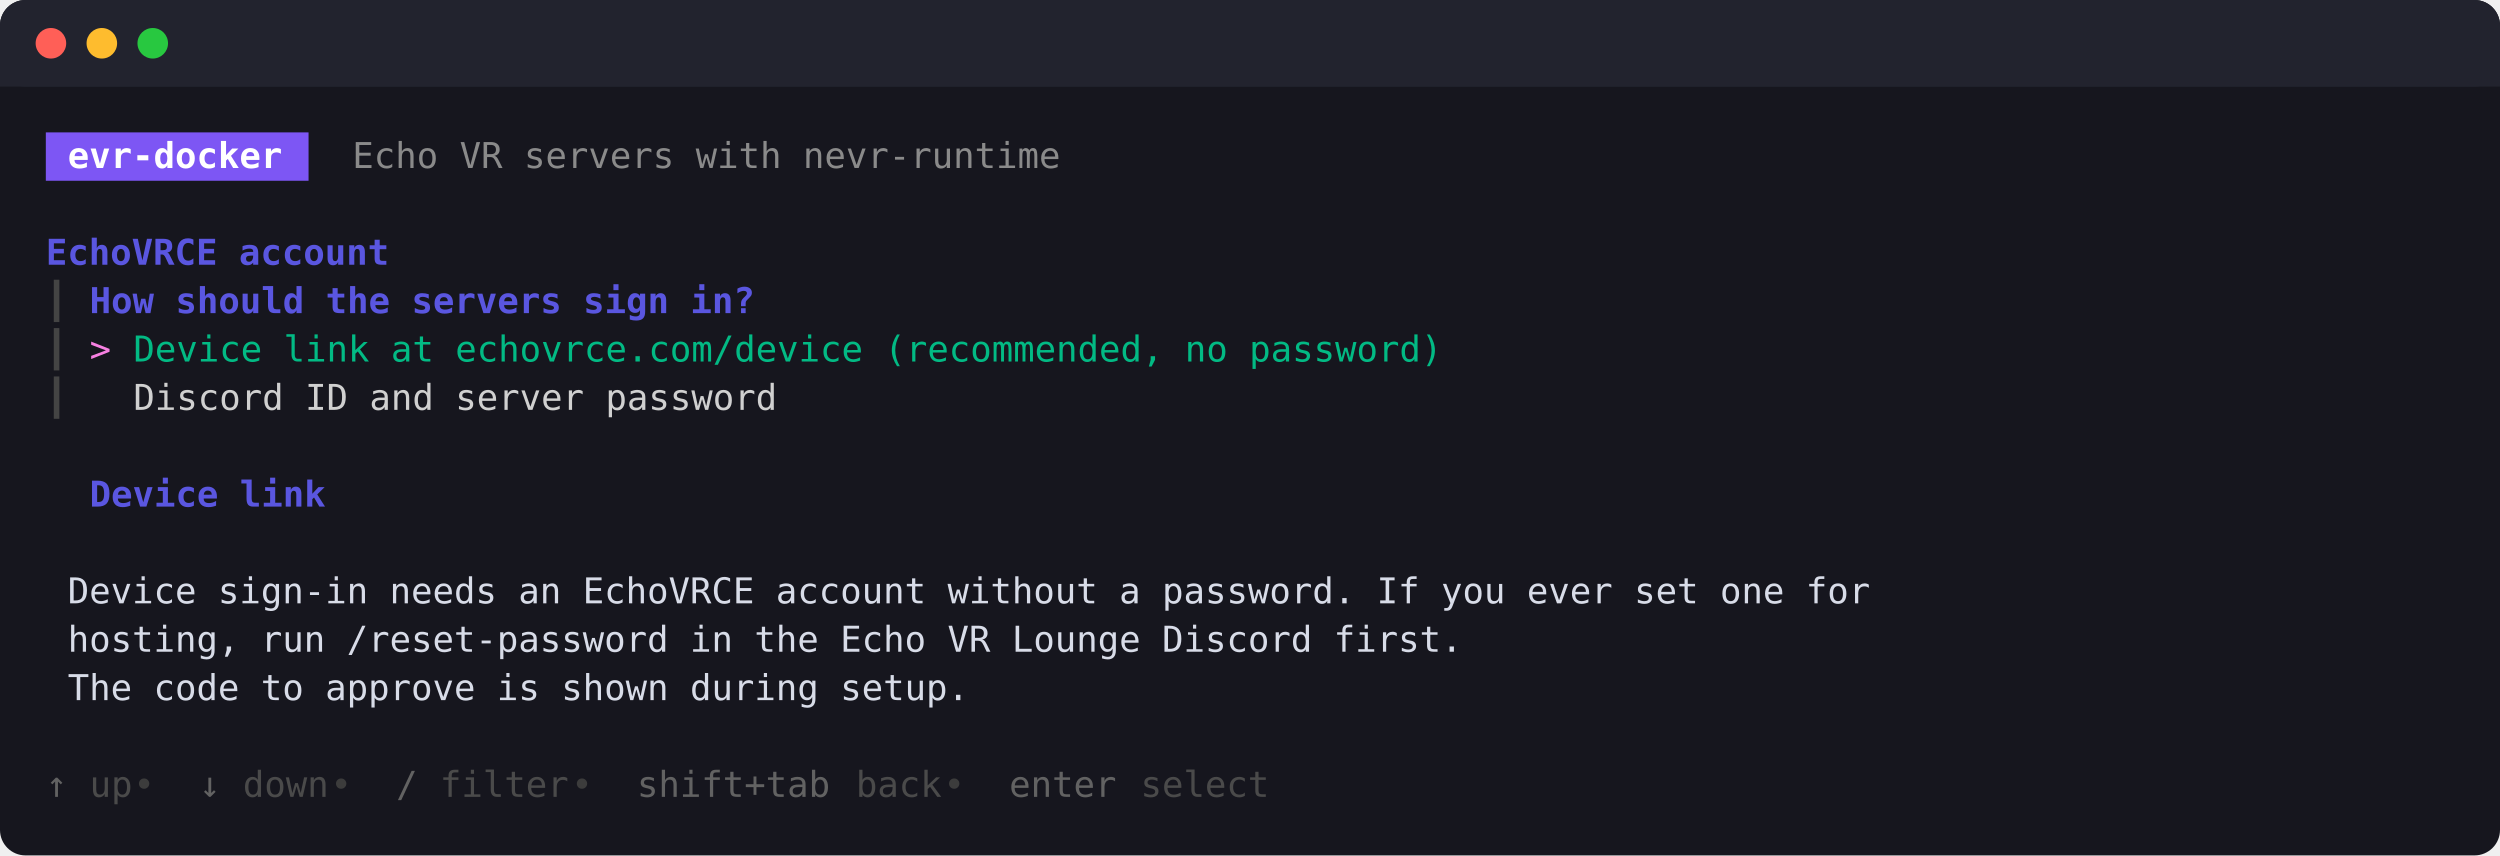
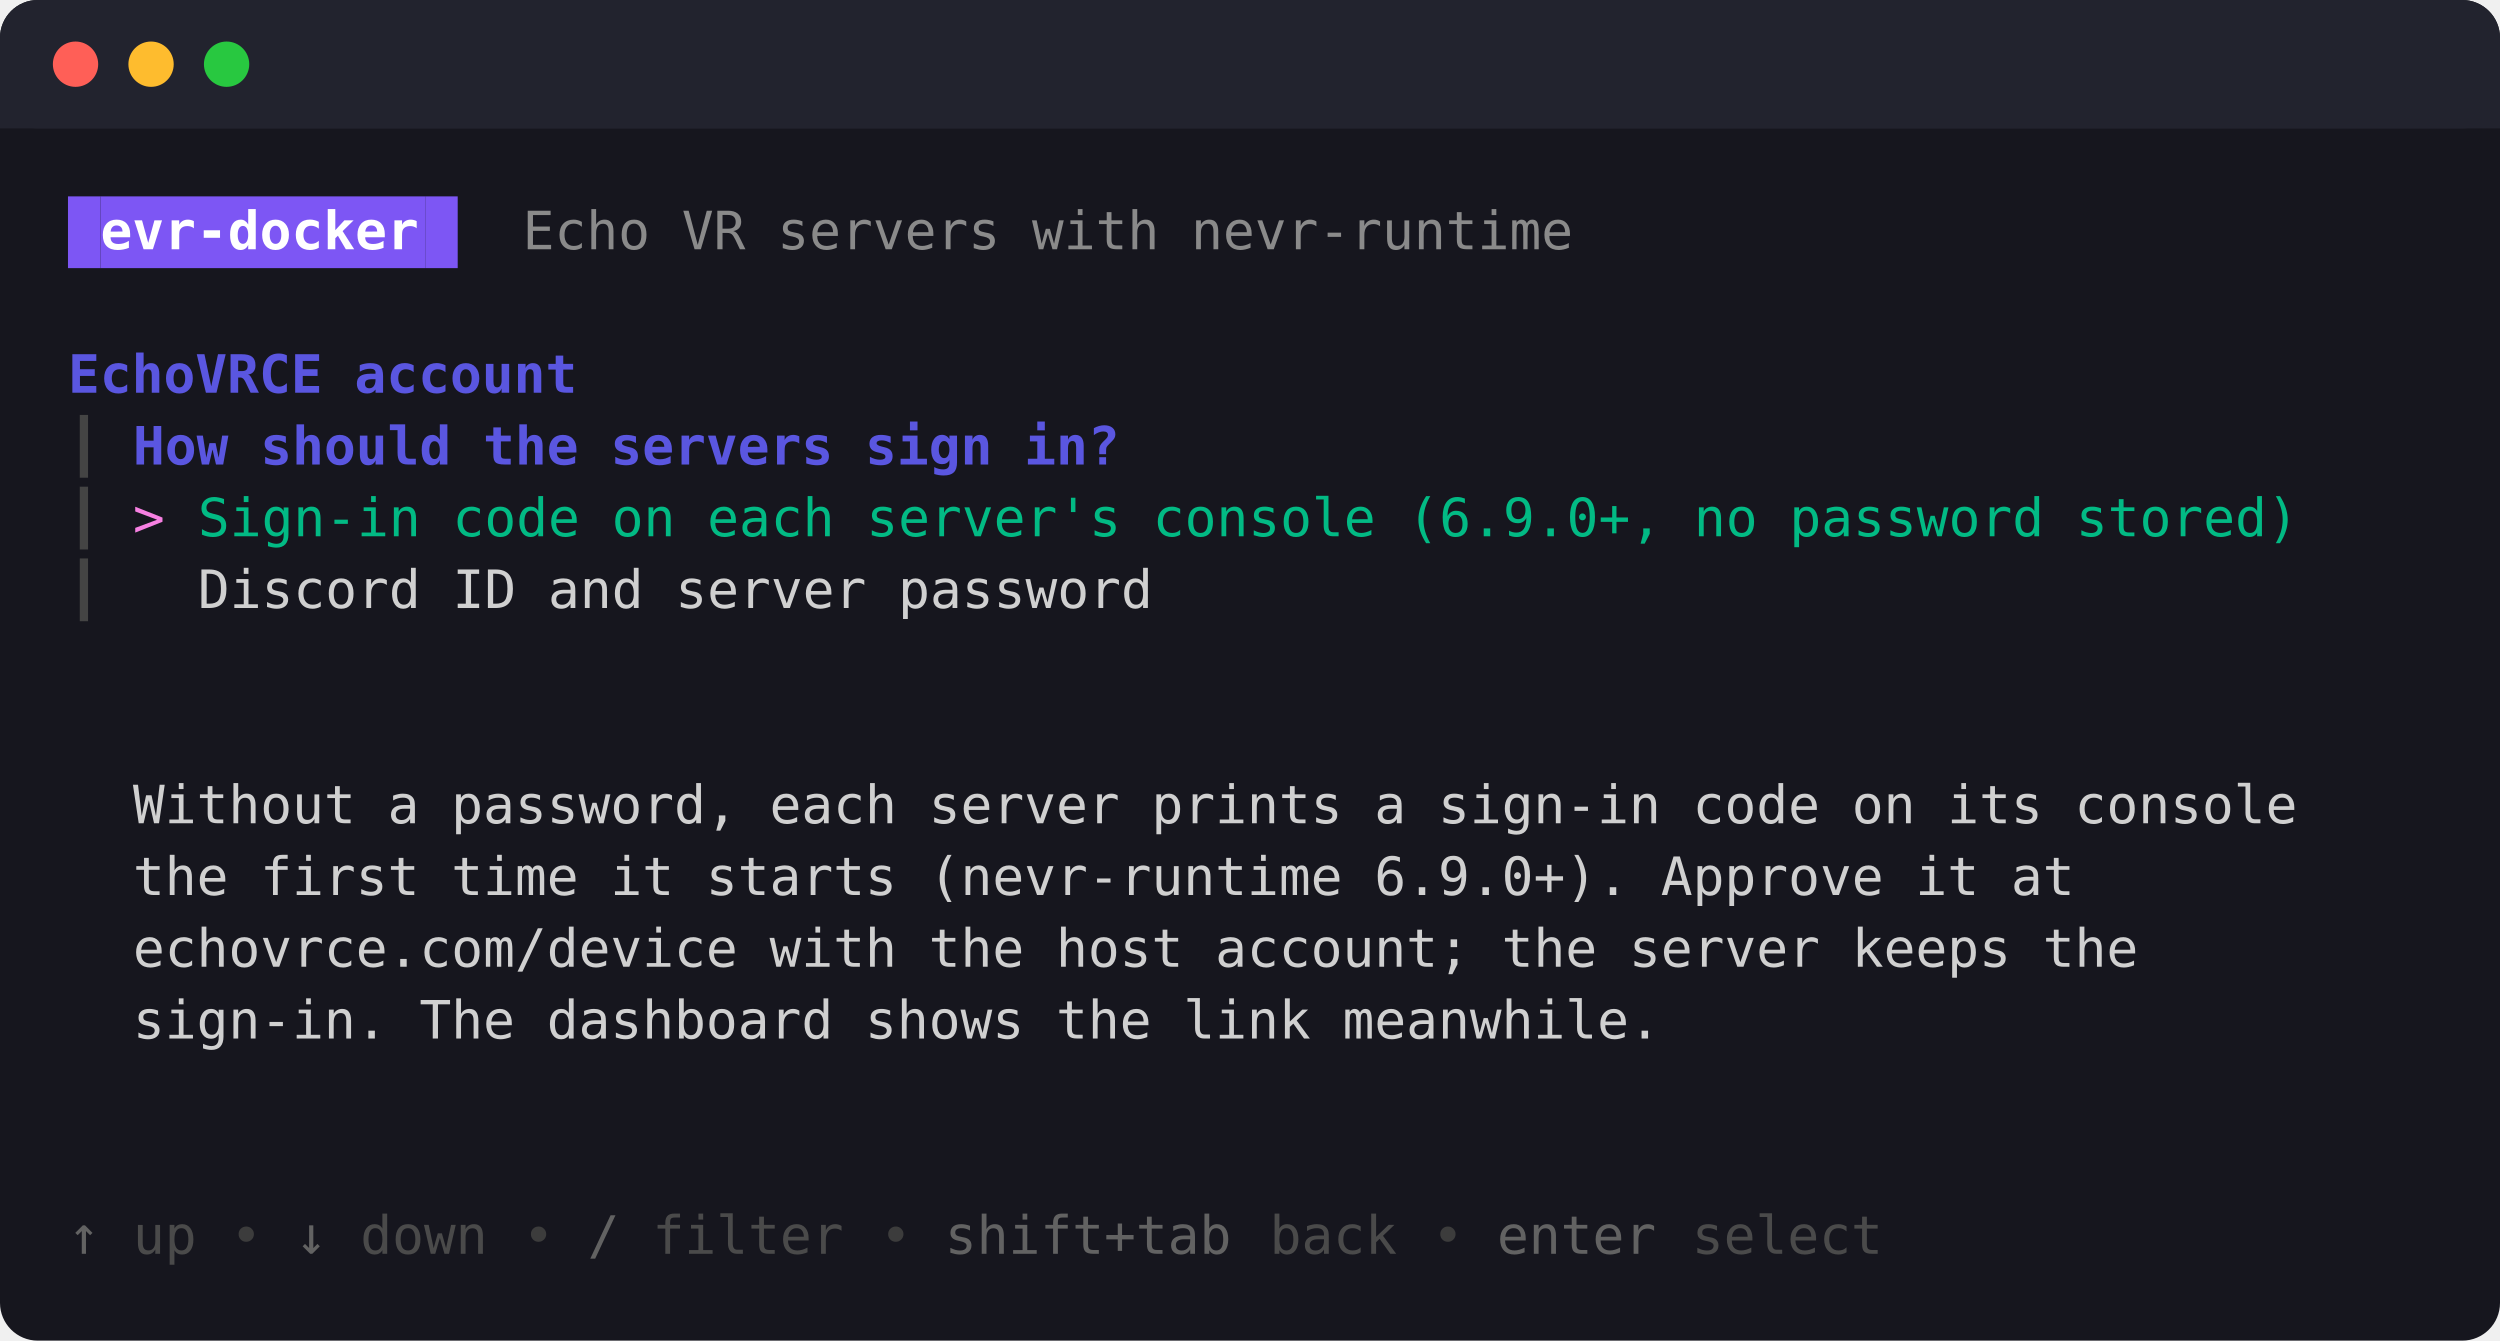
- <svg xmlns="http://www.w3.org/2000/svg" width="982" height="336" viewBox="0 0 982 336">
+ <svg xmlns="http://www.w3.org/2000/svg" width="662" height="355" viewBox="0 0 662 355">
  <style>text{font-family:"JetBrains Mono","SF Mono",Menlo,Consolas,"DejaVu Sans Mono",monospace;font-size:14px;white-space:pre}</style>
-   <rect width="982" height="336" rx="10" fill="#16161e" />
-   <rect width="982" height="34" rx="10" fill="#22232e" />
-   <rect y="24" width="982" height="10" fill="#22232e" />
+   <rect width="662" height="355" rx="10" fill="#16161e" />
+   <rect width="662" height="34" rx="10" fill="#22232e" />
+   <rect y="24" width="662" height="10" fill="#22232e" />
  <circle cx="20" cy="17.0" r="6" fill="#ff5f57" />
  <circle cx="40" cy="17.0" r="6" fill="#febc2e" />
  <circle cx="60" cy="17.0" r="6" fill="#28c840" />
-   <rect x="18.0" y="52.0" width="103.2" height="19" fill="#7d56f4" />
+   <rect x="18.0" y="52.0" width="8.6" height="19" fill="#7d56f4" />
+   <rect x="26.6" y="52.0" width="86.0" height="19" fill="#7d56f4" />
+   <rect x="112.6" y="52.0" width="8.6" height="19" fill="#7d56f4" />
  <text x="26.6 35.2 43.8 52.4 61.0 69.6 78.2 86.8 95.4 104.0" y="66.0" fill="#ffffff" font-weight="700">evr-docker</text>
  <text x="138.4 147.0 155.6 164.2 172.8 181.4 190.0 198.6 207.2 215.8 224.4 233.0 241.6 250.2 258.8 267.4 276.0 284.6 293.2 301.8 310.4 319.0 327.6 336.2 344.8 353.4 362.0 370.6 379.2 387.8 396.4 405.0 413.6" y="66.0" fill="#8a8a8a">Echo VR servers with nevr-runtime</text>
  <text x="18.0 26.6 35.2 43.8 52.4 61.0 69.6 78.2 86.8 95.4 104.0 112.6 121.2 129.8 138.4 147.0" y="104.0" fill="#5a56e0" font-weight="700">EchoVRCE account</text>
  <text x="18.0" y="123.0" fill="#444444">┃</text>
  <text x="35.2 43.8 52.4 61.0 69.6 78.2 86.8 95.4 104.0 112.6 121.2 129.8 138.4 147.0 155.6 164.2 172.8 181.4 190.0 198.6 207.2 215.8 224.4 233.0 241.6 250.2 258.8 267.4 276.0 284.6 293.2" y="123.0" fill="#5a56e0" font-weight="700">How should the servers sign in?</text>
  <text x="18.0" y="142.0" fill="#444444">┃</text>
-   <text x="35.2 43.8" y="142.0" fill="#f780e2">&gt; </text>
-   <text x="52.4 61.0 69.6 78.2 86.8 95.4 104.0 112.6 121.2 129.8 138.4 147.0 155.6 164.2 172.8 181.4 190.0 198.6 207.2 215.8 224.4 233.0 241.6 250.2 258.8 267.4 276.0 284.6 293.2 301.8 310.4 319.0 327.6 336.2 344.8 353.4 362.0 370.6 379.2 387.8 396.4 405.0 413.6 422.2 430.8 439.4 448.0 456.6 465.2 473.8 482.4 491.0 499.6 508.2 516.8 525.4 534.0 542.6 551.2 559.8 568.4" y="142.0" fill="#02ba84">Device link at echovrce.com/device (recommended, no password)</text>
+   <text x="35.2" y="142.0" fill="#f780e2">&gt;</text>
+   <text x="52.4 61.0 69.6 78.2 86.8 95.4 104.0 112.6 121.2 129.8 138.4 147.0 155.6 164.2 172.8 181.4 190.0 198.6 207.2 215.8 224.4 233.0 241.6 250.2 258.8 267.4 276.0 284.6 293.2 301.8 310.4 319.0 327.6 336.2 344.8 353.4 362.0 370.6 379.2 387.8 396.4 405.0 413.6 422.2 430.8 439.4 448.0 456.6 465.2 473.8 482.4 491.0 499.6 508.2 516.8 525.4 534.0 542.6 551.2 559.8 568.4 577.0 585.6 594.2 602.8 611.4" y="142.0" fill="#02ba84">Sign-in code on each server's console (6.9.0+, no password stored)</text>
  <text x="18.0" y="161.0" fill="#444444">┃</text>
  <text x="52.4 61.0 69.6 78.2 86.8 95.4 104.0 112.6 121.2 129.8 138.4 147.0 155.6 164.2 172.8 181.4 190.0 198.6 207.2 215.8 224.4 233.0 241.6 250.2 258.8 267.4 276.0 284.6 293.2 301.8" y="161.0" fill="#d0d0d0">Discord ID and server password</text>
-   <text x="35.2 43.8 52.4 61.0 69.6 78.2 86.8 95.4 104.0 112.6 121.2" y="199.0" fill="#5a56e0" font-weight="700">Device link</text>
-   <text x="26.6 35.2 43.8 52.4 61.0 69.6 78.2 86.8 95.4 104.0 112.6 121.2 129.8 138.4 147.0 155.6 164.2 172.8 181.4 190.0 198.6 207.2 215.8 224.4 233.0 241.6 250.2 258.8 267.4 276.0 284.6 293.2 301.8 310.4 319.0 327.6 336.2 344.8 353.4 362.0 370.6 379.2 387.8 396.4 405.0 413.6 422.2 430.8 439.4 448.0 456.6 465.2 473.8 482.4 491.0 499.6 508.2 516.8 525.4 534.0 542.6 551.2 559.8 568.4 577.0 585.6 594.2 602.8 611.4 620.0 628.6 637.2 645.8 654.4 663.0 671.6 680.2 688.8 697.4 706.0 714.6 723.2 731.8 740.4 749.0 757.6 766.2 774.8 783.4 792.0 800.6 809.2 817.8 826.4 835.0 843.6 852.2 860.8 869.4 878.0 886.6 895.2 903.8 912.4 921.0 929.6 938.2 946.8 955.4" y="237.0" fill="#d8dce8"> Device sign-in needs an EchoVRCE account without a password. If you ever set one for                        </text>
-   <text x="26.6 35.2 43.8 52.4 61.0 69.6 78.2 86.8 95.4 104.0 112.6 121.2 129.8 138.4 147.0 155.6 164.2 172.8 181.4 190.0 198.6 207.2 215.8 224.4 233.0 241.6 250.2 258.8 267.4 276.0 284.6 293.2 301.8 310.4 319.0 327.6 336.2 344.8 353.4 362.0 370.6 379.2 387.8 396.4 405.0 413.6 422.2 430.8 439.4 448.0 456.6 465.2 473.8 482.4 491.0 499.6 508.2 516.8 525.4 534.0 542.6 551.2 559.8 568.4 577.0 585.6 594.2 602.8 611.4 620.0 628.6 637.2 645.8 654.4 663.0 671.6 680.2 688.8 697.4 706.0 714.6 723.2 731.8 740.4 749.0 757.6 766.2 774.8 783.4 792.0 800.6 809.2 817.8 826.4 835.0 843.6 852.2 860.8 869.4 878.0 886.6 895.2 903.8 912.4 921.0 929.6 938.2 946.8 955.4" y="256.0" fill="#d8dce8"> hosting, run /reset-password in the Echo VR Lounge Discord first.                                           </text>
-   <text x="26.6 35.2 43.8 52.4 61.0 69.6 78.2 86.8 95.4 104.0 112.6 121.2 129.8 138.4 147.0 155.6 164.2 172.8 181.4 190.0 198.6 207.2 215.8 224.4 233.0 241.6 250.2 258.8 267.4 276.0 284.6 293.2 301.8 310.4 319.0 327.6 336.2 344.8 353.4 362.0 370.6 379.2 387.8 396.4 405.0 413.6 422.2 430.8 439.4 448.0 456.6 465.2 473.8 482.4 491.0 499.6 508.2 516.8 525.4 534.0 542.6 551.2 559.8 568.4 577.0 585.6 594.2 602.8 611.4 620.0 628.6 637.2 645.8 654.4 663.0 671.6 680.2 688.8 697.4 706.0 714.6 723.2 731.8 740.4 749.0 757.6 766.2 774.8 783.4 792.0 800.6 809.2 817.8 826.4 835.0 843.6 852.2 860.8 869.4 878.0 886.6 895.2 903.8 912.4 921.0 929.6 938.2 946.8 955.4" y="275.0" fill="#d8dce8"> The code to approve is shown during setup.                                                                  </text>
-   <text x="18.0" y="313.0" fill="#626262">↑</text>
-   <text x="35.2 43.8" y="313.0" fill="#4a4a4a">up</text>
-   <text x="52.4 61.0 69.6" y="313.0" fill="#3c3c3c"> • </text>
-   <text x="78.2" y="313.0" fill="#626262">↓</text>
-   <text x="95.4 104.0 112.6 121.2" y="313.0" fill="#4a4a4a">down</text>
-   <text x="129.8 138.4 147.0" y="313.0" fill="#3c3c3c"> • </text>
-   <text x="155.6" y="313.0" fill="#626262">/</text>
-   <text x="172.8 181.4 190.0 198.6 207.2 215.8" y="313.0" fill="#4a4a4a">filter</text>
-   <text x="224.4 233.0 241.6" y="313.0" fill="#3c3c3c"> • </text>
-   <text x="250.2 258.8 267.4 276.0 284.6 293.2 301.8 310.4 319.0" y="313.0" fill="#626262">shift+tab</text>
-   <text x="336.2 344.8 353.4 362.0" y="313.0" fill="#4a4a4a">back</text>
-   <text x="370.6 379.2 387.8" y="313.0" fill="#3c3c3c"> • </text>
-   <text x="396.4 405.0 413.6 422.2 430.8" y="313.0" fill="#626262">enter</text>
-   <text x="448.0 456.6 465.2 473.8 482.4 491.0" y="313.0" fill="#4a4a4a">select</text>
+   <text x="35.2 43.8 52.4 61.0 69.6 78.2 86.8 95.4 104.0 112.6 121.2 129.8 138.4 147.0 155.6 164.2 172.8 181.4 190.0 198.6 207.2 215.8 224.4 233.0 241.6 250.2 258.8 267.4 276.0 284.6 293.2 301.8 310.4 319.0 327.6 336.2 344.8 353.4 362.0 370.6 379.2 387.8 396.4 405.0 413.6 422.2 430.8 439.4 448.0 456.6 465.2 473.8 482.4 491.0 499.6 508.2 516.8 525.4 534.0 542.6 551.2 559.8 568.4 577.0 585.6 594.2 602.8 611.4" y="218.0" fill="#d0d0d0">Without a password, each server prints a sign-in code on its console</text>
+   <text x="35.2 43.8 52.4 61.0 69.6 78.2 86.8 95.4 104.0 112.6 121.2 129.8 138.4 147.0 155.6 164.2 172.8 181.4 190.0 198.6 207.2 215.8 224.4 233.0 241.6 250.2 258.8 267.4 276.0 284.6 293.2 301.8 310.4 319.0 327.6 336.2 344.8 353.4 362.0 370.6 379.2 387.8 396.4 405.0 413.6 422.2 430.8 439.4 448.0 456.6 465.2 473.8 482.4 491.0 499.6 508.2 516.8 525.4 534.0 542.6 551.2" y="237.0" fill="#d0d0d0">the first time it starts (nevr-runtime 6.9.0+). Approve it at</text>
+   <text x="35.2 43.8 52.4 61.0 69.6 78.2 86.8 95.4 104.0 112.6 121.2 129.8 138.4 147.0 155.6 164.2 172.8 181.4 190.0 198.6 207.2 215.8 224.4 233.0 241.6 250.2 258.8 267.4 276.0 284.6 293.2 301.8 310.4 319.0 327.6 336.2 344.8 353.4 362.0 370.6 379.2 387.8 396.4 405.0 413.6 422.2 430.8 439.4 448.0 456.6 465.2 473.8 482.4 491.0 499.6 508.2 516.8 525.4 534.0 542.6 551.2 559.8 568.4" y="256.0" fill="#d0d0d0">echovrce.com/device with the host account; the server keeps the</text>
+   <text x="35.2 43.8 52.4 61.0 69.6 78.2 86.8 95.4 104.0 112.6 121.2 129.8 138.4 147.0 155.6 164.2 172.8 181.4 190.0 198.6 207.2 215.8 224.4 233.0 241.6 250.2 258.8 267.4 276.0 284.6 293.2 301.8 310.4 319.0 327.6 336.2 344.8 353.4 362.0 370.6 379.2 387.8 396.4 405.0 413.6 422.2 430.8 439.4" y="275.0" fill="#d0d0d0">sign-in. The dashboard shows the link meanwhile.</text>
+   <text x="18.0" y="332.0" fill="#626262">↑</text>
+   <text x="35.2 43.8" y="332.0" fill="#4a4a4a">up</text>
+   <text x="61.0" y="332.0" fill="#3c3c3c">•</text>
+   <text x="78.2" y="332.0" fill="#626262">↓</text>
+   <text x="95.4 104.0 112.6 121.2" y="332.0" fill="#4a4a4a">down</text>
+   <text x="138.4" y="332.0" fill="#3c3c3c">•</text>
+   <text x="155.6" y="332.0" fill="#626262">/</text>
+   <text x="172.8 181.4 190.0 198.6 207.2 215.8" y="332.0" fill="#4a4a4a">filter</text>
+   <text x="233.0" y="332.0" fill="#3c3c3c">•</text>
+   <text x="250.2 258.8 267.4 276.0 284.6 293.2 301.8 310.4 319.0" y="332.0" fill="#626262">shift+tab</text>
+   <text x="336.2 344.8 353.4 362.0" y="332.0" fill="#4a4a4a">back</text>
+   <text x="379.2" y="332.0" fill="#3c3c3c">•</text>
+   <text x="396.4 405.0 413.6 422.2 430.8" y="332.0" fill="#626262">enter</text>
+   <text x="448.0 456.6 465.2 473.8 482.4 491.0" y="332.0" fill="#4a4a4a">select</text>
</svg>
